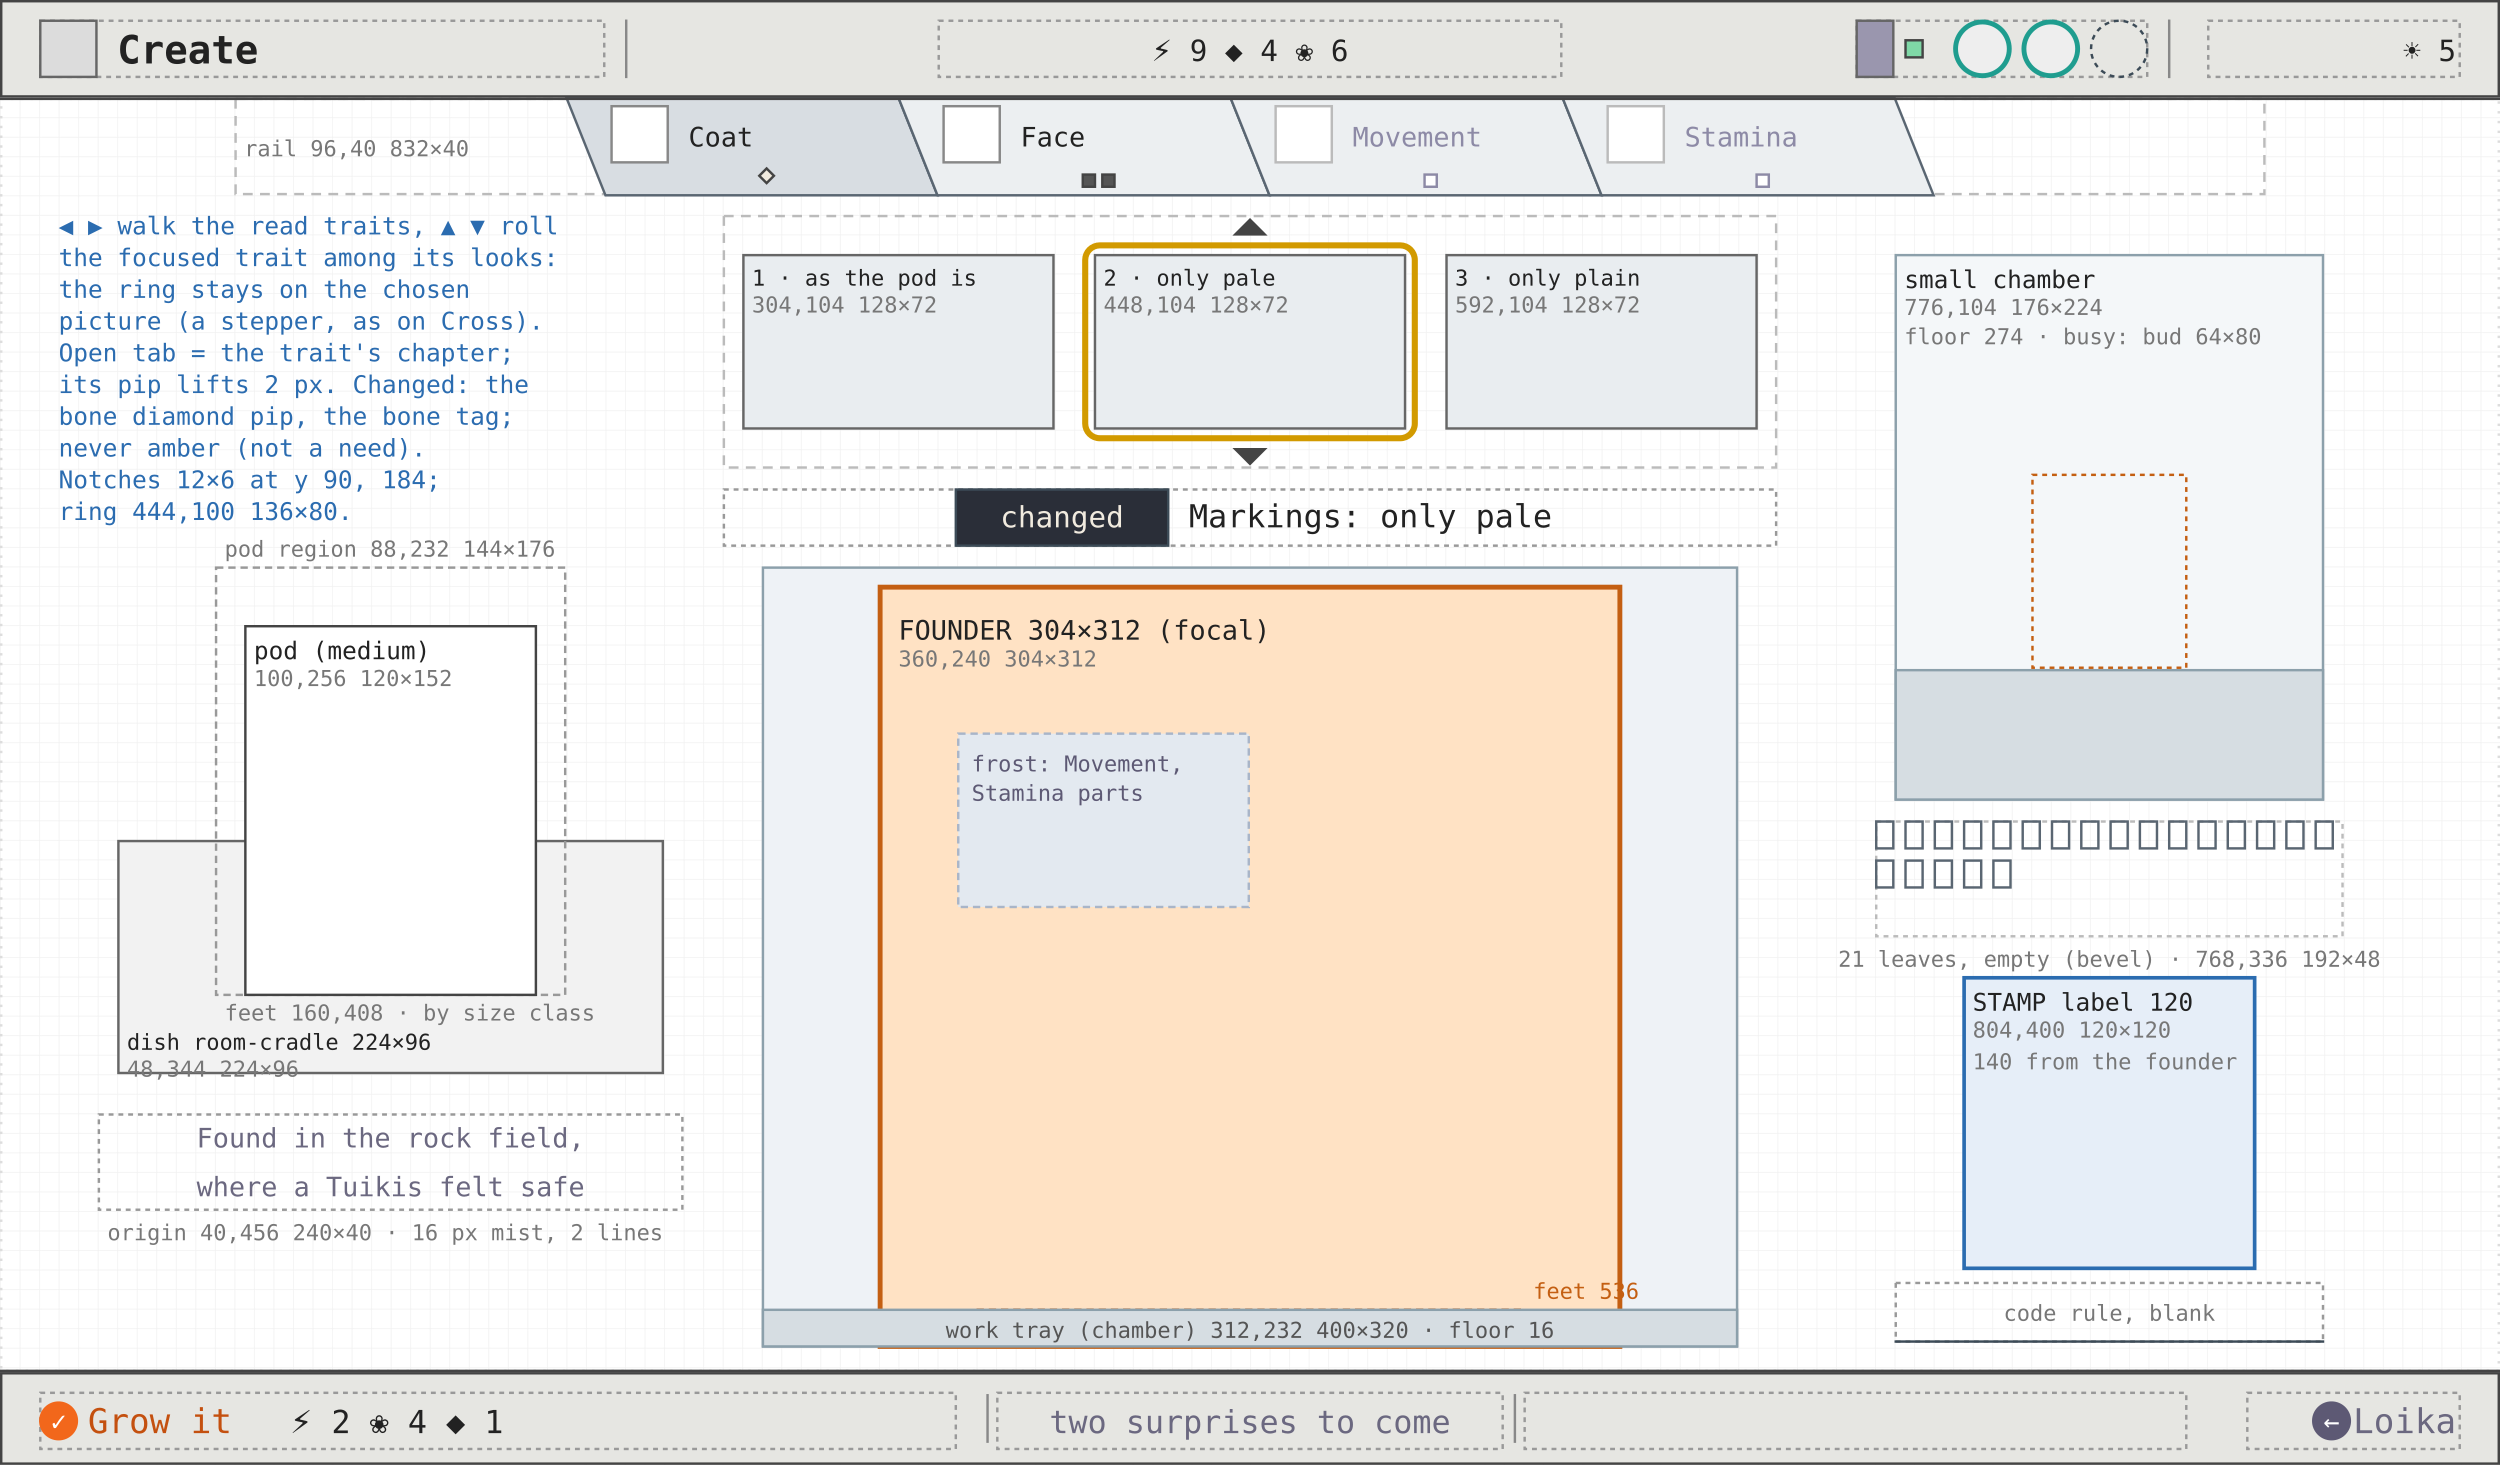
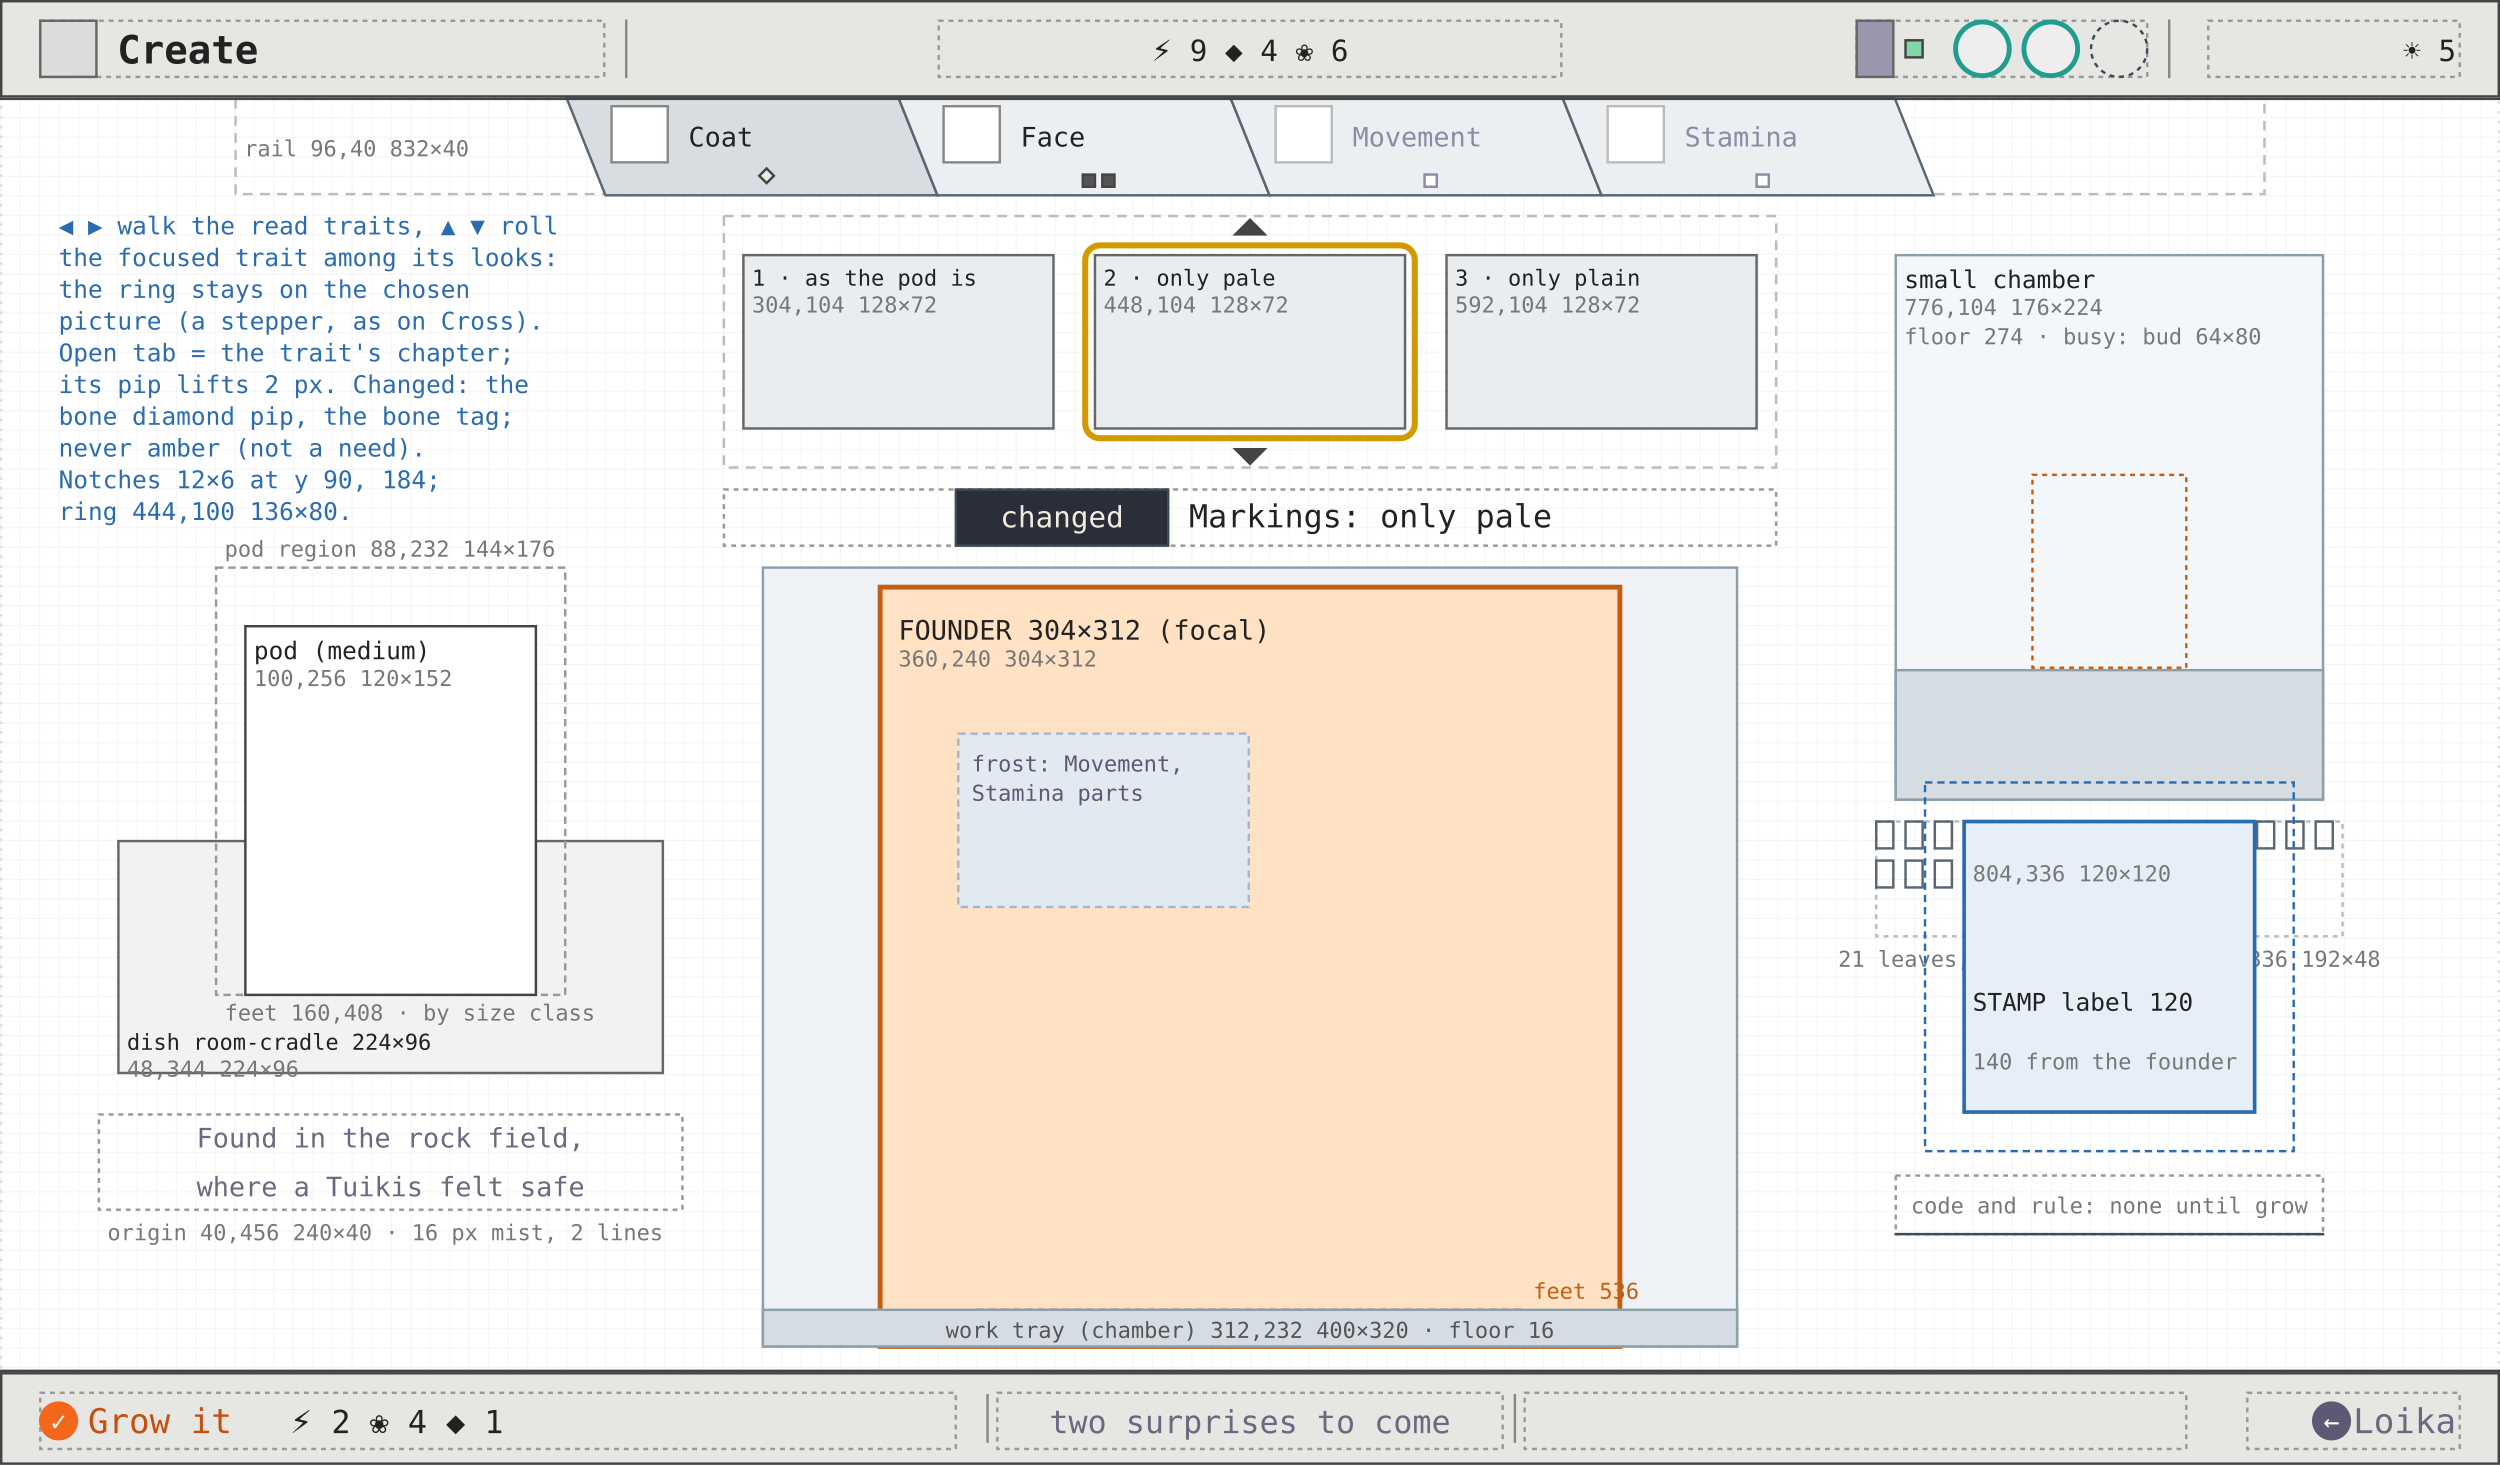
<svg xmlns="http://www.w3.org/2000/svg" viewBox="0 0 1024 600" width="1024" height="600" font-family="ui-monospace, Menlo, Consolas, monospace">
  <defs>
    <pattern id="g8" width="8" height="8" patternUnits="userSpaceOnUse">
      <path d="M8 0H0V8" fill="none" stroke="#efefef" stroke-width="0.5" />
    </pattern>
    <marker id="ah" viewBox="0 0 8 8" refX="7" refY="4" markerWidth="7" markerHeight="7" orient="auto">
      <path d="M0 0L8 4L0 8z" fill="#2b6cb0" />
    </marker>
    <marker id="ao" viewBox="0 0 8 8" refX="7" refY="4" markerWidth="7" markerHeight="7" orient="auto">
      <path d="M0 0L8 4L0 8z" fill="#c45f12" />
    </marker>
    <marker id="ag" viewBox="0 0 8 8" refX="7" refY="4" markerWidth="7" markerHeight="7" orient="auto">
      <path d="M0 0L8 4L0 8z" fill="#6b6880" />
    </marker>
  </defs>
  <rect width="1024" height="600" fill="#ffffff" />
  <rect width="1024" height="600" fill="url(#g8)" />
  <rect x="0.5" y="40.5" width="1023" height="521" fill="none" stroke="#ddd" stroke-width="1" stroke-dasharray="1 3" />
  <rect x="96.5" y="40.5" width="831" height="39" fill="none" stroke="#bbb" stroke-width="1" stroke-dasharray="4 3" />
  <polygon points="232,40 368,40 384,80 248,80" fill="#d8dde2" stroke="#5a6672" stroke-width="1" />
  <rect x="250.5" y="43.5" width="23" height="23" fill="#fff" stroke="#888" stroke-width="1" />
  <text x="282" y="60" font-size="11" fill="#222">Coat</text>
  <polygon points="314,69 317,72 314,75 311,72" fill="#f1ebdf" stroke="#444" stroke-width="1" />
  <polygon points="368,40 504,40 520,80 384,80" fill="#eceff1" stroke="#5a6672" stroke-width="1" />
  <rect x="386.5" y="43.5" width="23" height="23" fill="#fff" stroke="#888" stroke-width="1" />
  <text x="418" y="60" font-size="11" fill="#222">Face</text>
  <rect x="443.5" y="71.5" width="5" height="5" fill="#555" stroke="#444" stroke-width="1" />
  <rect x="451.5" y="71.5" width="5" height="5" fill="#555" stroke="#444" stroke-width="1" />
  <polygon points="504,40 640,40 656,80 520,80" fill="#eceff1" stroke="#5a6672" stroke-width="1" />
  <rect x="522.5" y="43.5" width="23" height="23" fill="#fff" stroke="#bbb" stroke-width="1" />
  <text x="554" y="60" font-size="11" fill="#8d8aa6">Movement</text>
  <rect x="583.5" y="71.5" width="5" height="5" fill="#fff" stroke="#8d8aa6" stroke-width="1" />
  <polygon points="640,40 776,40 792,80 656,80" fill="#eceff1" stroke="#5a6672" stroke-width="1" />
  <rect x="658.5" y="43.5" width="23" height="23" fill="#fff" stroke="#bbb" stroke-width="1" />
  <text x="690" y="60" font-size="11" fill="#8d8aa6">Stamina</text>
  <rect x="719.5" y="71.5" width="5" height="5" fill="#fff" stroke="#8d8aa6" stroke-width="1" />
  <text x="100" y="64" font-size="9" fill="#777">rail 96,40 832×40</text>
  <rect x="48.5" y="344.5" width="223" height="95" fill="#f2f2f2" stroke="#666" stroke-width="1" />
  <text x="52" y="430" font-size="9" fill="#222">dish room-cradle 224×96</text>
  <text x="52" y="441" font-size="9" fill="#777">48,344 224×96</text>
  <rect x="88.5" y="232.5" width="143" height="175" fill="none" stroke="#999" stroke-width="1" stroke-dasharray="3 2" />
  <rect x="100.5" y="256.5" width="119" height="151" fill="#fff" stroke="#444" stroke-width="1" />
  <text x="104" y="270" font-size="10" fill="#222">pod (medium)</text>
  <text x="104" y="281" font-size="9" fill="#777">100,256 120×152</text>
  <text x="92" y="228" font-size="9" fill="#777">pod region 88,232 144×176</text>
  <text x="92" y="418" font-size="9" fill="#777">feet 160,408 · by size class</text>
  <rect x="40.5" y="456.5" width="239" height="39" fill="none" stroke="#999" stroke-width="1" stroke-dasharray="2 2" />
  <text x="160" y="470" font-size="11" fill="#6b6880" text-anchor="middle">Found in the rock field,</text>
  <text x="160" y="490" font-size="11" fill="#6b6880" text-anchor="middle">where a Tuikis felt safe</text>
  <text x="44" y="508" font-size="9" fill="#777">origin 40,456 240×40 · 16 px mist, 2 lines</text>
  <rect x="312.5" y="232.5" width="399" height="319" fill="#eef2f6" stroke="#8ca0ab" stroke-width="1" />
  <rect x="360.5" y="240.5" width="303" height="311" fill="#ffe2c4" stroke="#c45f12" stroke-width="2" />
  <text x="368" y="262" font-size="11" fill="#222">FOUNDER 304×312 (focal)</text>
  <text x="368" y="273" font-size="9" fill="#777">360,240 304×312</text>
  <rect x="392.5" y="300.5" width="119" height="71" fill="#e3e9f0" stroke="#a9b5c8" stroke-width="1" stroke-dasharray="3 2" />
  <text x="398" y="316" font-size="9" fill="#5d5974">frost: Movement,</text>
  <text x="398" y="328" font-size="9" fill="#5d5974">Stamina parts</text>
  <line x1="400" y1="536.5" x2="624" y2="536.5" stroke="#c45f12" stroke-width="1" stroke-dasharray="3 2" />
  <text x="628" y="532" font-size="9" fill="#c45f12">feet 536</text>
  <rect x="312.5" y="536.5" width="399" height="15" fill="#d6dde2" stroke="#8ca0ab" stroke-width="1" />
  <text x="512" y="548" font-size="9" fill="#555" text-anchor="middle">work tray (chamber) 312,232 400×320 · floor 16</text>
  <rect x="296.5" y="88.5" width="431" height="103" fill="none" stroke="#bbb" stroke-width="1" stroke-dasharray="4 3" />
  <rect x="304.5" y="104.5" width="127" height="71" fill="#e9edf0" stroke="#666" stroke-width="1" />
  <text x="308" y="117" font-size="9" fill="#222">1 · as the pod is</text>
  <text x="308" y="128" font-size="9" fill="#777">304,104 128×72</text>
  <rect x="448.5" y="104.5" width="127" height="71" fill="#e9edf0" stroke="#666" stroke-width="1" />
  <text x="452" y="117" font-size="9" fill="#222">2 · only pale</text>
  <text x="452" y="128" font-size="9" fill="#777">448,104 128×72</text>
  <rect x="592.5" y="104.5" width="127" height="71" fill="#e9edf0" stroke="#666" stroke-width="1" />
  <text x="596" y="117" font-size="9" fill="#222">3 · only plain</text>
  <text x="596" y="128" font-size="9" fill="#777">592,104 128×72</text>
  <rect x="444.5" y="100.5" width="135" height="79" rx="6" fill="none" stroke="#d29a00" stroke-width="2.5" />
  <polygon points="506,96 512,90 518,96" fill="#444" stroke="#444" stroke-width="1" />
  <polygon points="506,184 512,190 518,184" fill="#444" stroke="#444" stroke-width="1" />
  <rect x="296.5" y="200.5" width="431" height="23" fill="none" stroke="#999" stroke-width="1" stroke-dasharray="2 2" />
  <rect x="391.5" y="200.5" width="87" height="23" fill="#2a2e38" stroke="#3c4b57" stroke-width="1" />
  <text x="435" y="216" font-size="12" fill="#f1ebdf" text-anchor="middle">changed</text>
  <text x="487" y="216" font-size="13" fill="#222">Markings: only pale</text>
  <rect x="776.5" y="104.5" width="175" height="223" fill="#f4f7f9" stroke="#8ca0ab" stroke-width="1" />
  <rect x="776.5" y="274.5" width="175" height="53" fill="#d6dde2" stroke="#8ca0ab" stroke-width="1" />
  <text x="780" y="118" font-size="10" fill="#222">small chamber</text>
  <text x="780" y="129" font-size="9" fill="#777">776,104 176×224</text>
  <text x="780" y="141" font-size="9" fill="#777">floor 274 · busy: bud 64×80</text>
  <rect x="832.5" y="194.5" width="63" height="79" fill="none" stroke="#c45f12" stroke-width="1" stroke-dasharray="2 2" />
  <rect x="768.5" y="336.5" width="191" height="47" fill="none" stroke="#bbb" stroke-width="1" stroke-dasharray="2 2" />
  <rect x="768.5" y="336.5" width="7" height="11" fill="none" stroke="#5a6672" stroke-width="1" />
  <rect x="780.5" y="336.5" width="7" height="11" fill="none" stroke="#5a6672" stroke-width="1" />
  <rect x="792.5" y="336.5" width="7" height="11" fill="none" stroke="#5a6672" stroke-width="1" />
  <rect x="804.5" y="336.5" width="7" height="11" fill="none" stroke="#5a6672" stroke-width="1" />
  <rect x="816.5" y="336.5" width="7" height="11" fill="none" stroke="#5a6672" stroke-width="1" />
  <rect x="828.5" y="336.5" width="7" height="11" fill="none" stroke="#5a6672" stroke-width="1" />
  <rect x="840.5" y="336.5" width="7" height="11" fill="none" stroke="#5a6672" stroke-width="1" />
  <rect x="852.5" y="336.5" width="7" height="11" fill="none" stroke="#5a6672" stroke-width="1" />
  <rect x="864.5" y="336.5" width="7" height="11" fill="none" stroke="#5a6672" stroke-width="1" />
  <rect x="876.5" y="336.5" width="7" height="11" fill="none" stroke="#5a6672" stroke-width="1" />
  <rect x="888.5" y="336.5" width="7" height="11" fill="none" stroke="#5a6672" stroke-width="1" />
  <rect x="900.5" y="336.5" width="7" height="11" fill="none" stroke="#5a6672" stroke-width="1" />
  <rect x="912.5" y="336.5" width="7" height="11" fill="none" stroke="#5a6672" stroke-width="1" />
  <rect x="924.5" y="336.5" width="7" height="11" fill="none" stroke="#5a6672" stroke-width="1" />
  <rect x="936.5" y="336.5" width="7" height="11" fill="none" stroke="#5a6672" stroke-width="1" />
  <rect x="948.5" y="336.5" width="7" height="11" fill="none" stroke="#5a6672" stroke-width="1" />
  <rect x="768.5" y="352.5" width="7" height="11" fill="none" stroke="#5a6672" stroke-width="1" />
  <rect x="780.5" y="352.5" width="7" height="11" fill="none" stroke="#5a6672" stroke-width="1" />
  <rect x="792.5" y="352.5" width="7" height="11" fill="none" stroke="#5a6672" stroke-width="1" />
  <rect x="804.5" y="352.5" width="7" height="11" fill="none" stroke="#5a6672" stroke-width="1" />
  <rect x="816.5" y="352.5" width="7" height="11" fill="none" stroke="#5a6672" stroke-width="1" />
  <text x="864" y="396" font-size="9" fill="#777" text-anchor="middle">21 leaves, empty (bevel) · 768,336 192×48</text>
-   <rect x="804.5" y="400.5" width="119" height="119" fill="#e6eef8" stroke="#2b6cb0" stroke-width="1.5" />
+   <rect x="788.5" y="320.5" width="151" height="151" fill="none" stroke="#2b6cb0" stroke-width="1" stroke-dasharray="3 2" />
+   <rect x="804.5" y="336.5" width="119" height="119" fill="#e6eef8" stroke="#2b6cb0" stroke-width="1.5" />
  <text x="808" y="414" font-size="10" fill="#222">STAMP label 120</text>
-   <text x="808" y="425" font-size="9" fill="#777">804,400 120×120</text>
+   <text x="808" y="361" font-size="9" fill="#777">804,336 120×120</text>
  <text x="808" y="438" font-size="9" fill="#777">140 from the founder</text>
-   <rect x="776.5" y="525.5" width="175" height="24" fill="none" stroke="#999" stroke-width="1" stroke-dasharray="2 2" />
-   <line x1="776" y1="549.5" x2="952" y2="549.5" stroke="#3c4b57" stroke-width="1" />
-   <text x="864" y="541" font-size="9" fill="#777" text-anchor="middle">code rule, blank</text>
+   <rect x="776.5" y="481.5" width="175" height="24" fill="none" stroke="#999" stroke-width="1" stroke-dasharray="2 2" />
+   <line x1="776" y1="505.5" x2="952" y2="505.5" stroke="#3c4b57" stroke-width="1" />
+   <text x="864" y="497" font-size="9" fill="#777" text-anchor="middle">code and rule: none until grow</text>
  <text x="24" y="96" font-size="10" fill="#2b6cb0">◀ ▶ walk the read traits, ▲ ▼ roll</text>
  <text x="24" y="109" font-size="10" fill="#2b6cb0">the focused trait among its looks:</text>
  <text x="24" y="122" font-size="10" fill="#2b6cb0">the ring stays on the chosen</text>
  <text x="24" y="135" font-size="10" fill="#2b6cb0">picture (a stepper, as on Cross).</text>
  <text x="24" y="148" font-size="10" fill="#2b6cb0">Open tab = the trait's chapter;</text>
  <text x="24" y="161" font-size="10" fill="#2b6cb0">its pip lifts 2 px. Changed: the</text>
  <text x="24" y="174" font-size="10" fill="#2b6cb0">bone diamond pip, the bone tag;</text>
  <text x="24" y="187" font-size="10" fill="#2b6cb0">never amber (not a need).</text>
  <text x="24" y="200" font-size="10" fill="#2b6cb0">Notches 12×6 at y 90, 184;</text>
  <text x="24" y="213" font-size="10" fill="#2b6cb0">ring 444,100 136×80.</text>
  <line x1="0" y1="40.5" x2="1024" y2="40.5" stroke="#444" stroke-width="1" />
  <rect x="0.5" y="0.5" width="1023" height="39" fill="#e6e6e2" stroke="#444" stroke-width="1" />
  <rect x="16.5" y="8.5" width="231" height="23" fill="none" stroke="#999" stroke-width="1" stroke-dasharray="2 2" />
  <rect x="16.5" y="8.5" width="23" height="23" fill="#dcdcdc" stroke="#666" stroke-width="1" />
  <text x="48" y="26" font-size="16" fill="#222" font-weight="600">Create</text>
  <line x1="256.5" y1="8" x2="256.5" y2="32" stroke="#888" stroke-width="1" />
  <line x1="888.5" y1="8" x2="888.5" y2="32" stroke="#888" stroke-width="1" />
  <rect x="384.5" y="8.5" width="255" height="23" fill="none" stroke="#999" stroke-width="1" stroke-dasharray="2 2" />
  <text x="512" y="25" font-size="12" fill="#222" text-anchor="middle">⚡ 9   ◆ 4   ❀ 6</text>
  <rect x="760.5" y="8.5" width="119" height="23" fill="none" stroke="#999" stroke-width="1" stroke-dasharray="2 2" />
  <rect x="760.5" y="8.5" width="15" height="23" fill="#9a96ae" stroke="#666" stroke-width="1" />
  <rect x="780.5" y="16.5" width="7" height="7" fill="#7fd8a6" stroke="#444" stroke-width="1" />
  <circle cx="812" cy="20" r="11" fill="#eee" stroke="#1f9d8f" stroke-width="2" />
  <circle cx="840" cy="20" r="11" fill="#eee" stroke="#1f9d8f" stroke-width="2" />
  <circle cx="868" cy="20" r="11.5" fill="none" stroke="#3c4b57" stroke-width="1" stroke-dasharray="2 2" />
  <rect x="904.5" y="8.5" width="103" height="23" fill="none" stroke="#999" stroke-width="1" stroke-dasharray="2 2" />
  <text x="1006" y="25" font-size="12" fill="#222" text-anchor="end">☀ 5</text>
  <line x1="0" y1="561.5" x2="1024" y2="561.5" stroke="#444" stroke-width="1" />
  <rect x="0.5" y="562.5" width="1023" height="37" fill="#e6e6e2" stroke="#444" stroke-width="1" />
  <rect x="16.5" y="570.5" width="375" height="23" fill="none" stroke="#999" stroke-width="1" stroke-dasharray="2 2" />
  <rect x="408.5" y="570.5" width="207" height="23" fill="none" stroke="#999" stroke-width="1" stroke-dasharray="2 2" />
  <rect x="624.5" y="570.5" width="271" height="23" fill="none" stroke="#999" stroke-width="1" stroke-dasharray="2 2" />
  <rect x="920.5" y="570.5" width="87" height="23" fill="none" stroke="#999" stroke-width="1" stroke-dasharray="2 2" />
  <line x1="404.5" y1="571" x2="404.5" y2="591" stroke="#888" stroke-width="1" />
  <line x1="620.5" y1="571" x2="620.5" y2="591" stroke="#888" stroke-width="1" />
  <circle cx="24" cy="582" r="8" fill="#f2671b" />
  <text x="24" y="586" font-size="11" fill="#fff" text-anchor="middle">✓</text>
  <text x="36" y="587" font-size="14" fill="#c4500f">Grow it</text>
  <text x="118.8" y="587" font-size="13" fill="#222">⚡ 2  ❀ 4  ◆ 1</text>
  <text x="512" y="587" font-size="13" fill="#6b6880" text-anchor="middle">two surprises to come</text>
  <circle cx="955" cy="582" r="8" fill="#5d5974" />
  <text x="955" y="586" font-size="11" fill="#fff" text-anchor="middle">←</text>
  <text x="1006" y="587" font-size="14" fill="#6b6880" text-anchor="end">Loika</text>
</svg>
